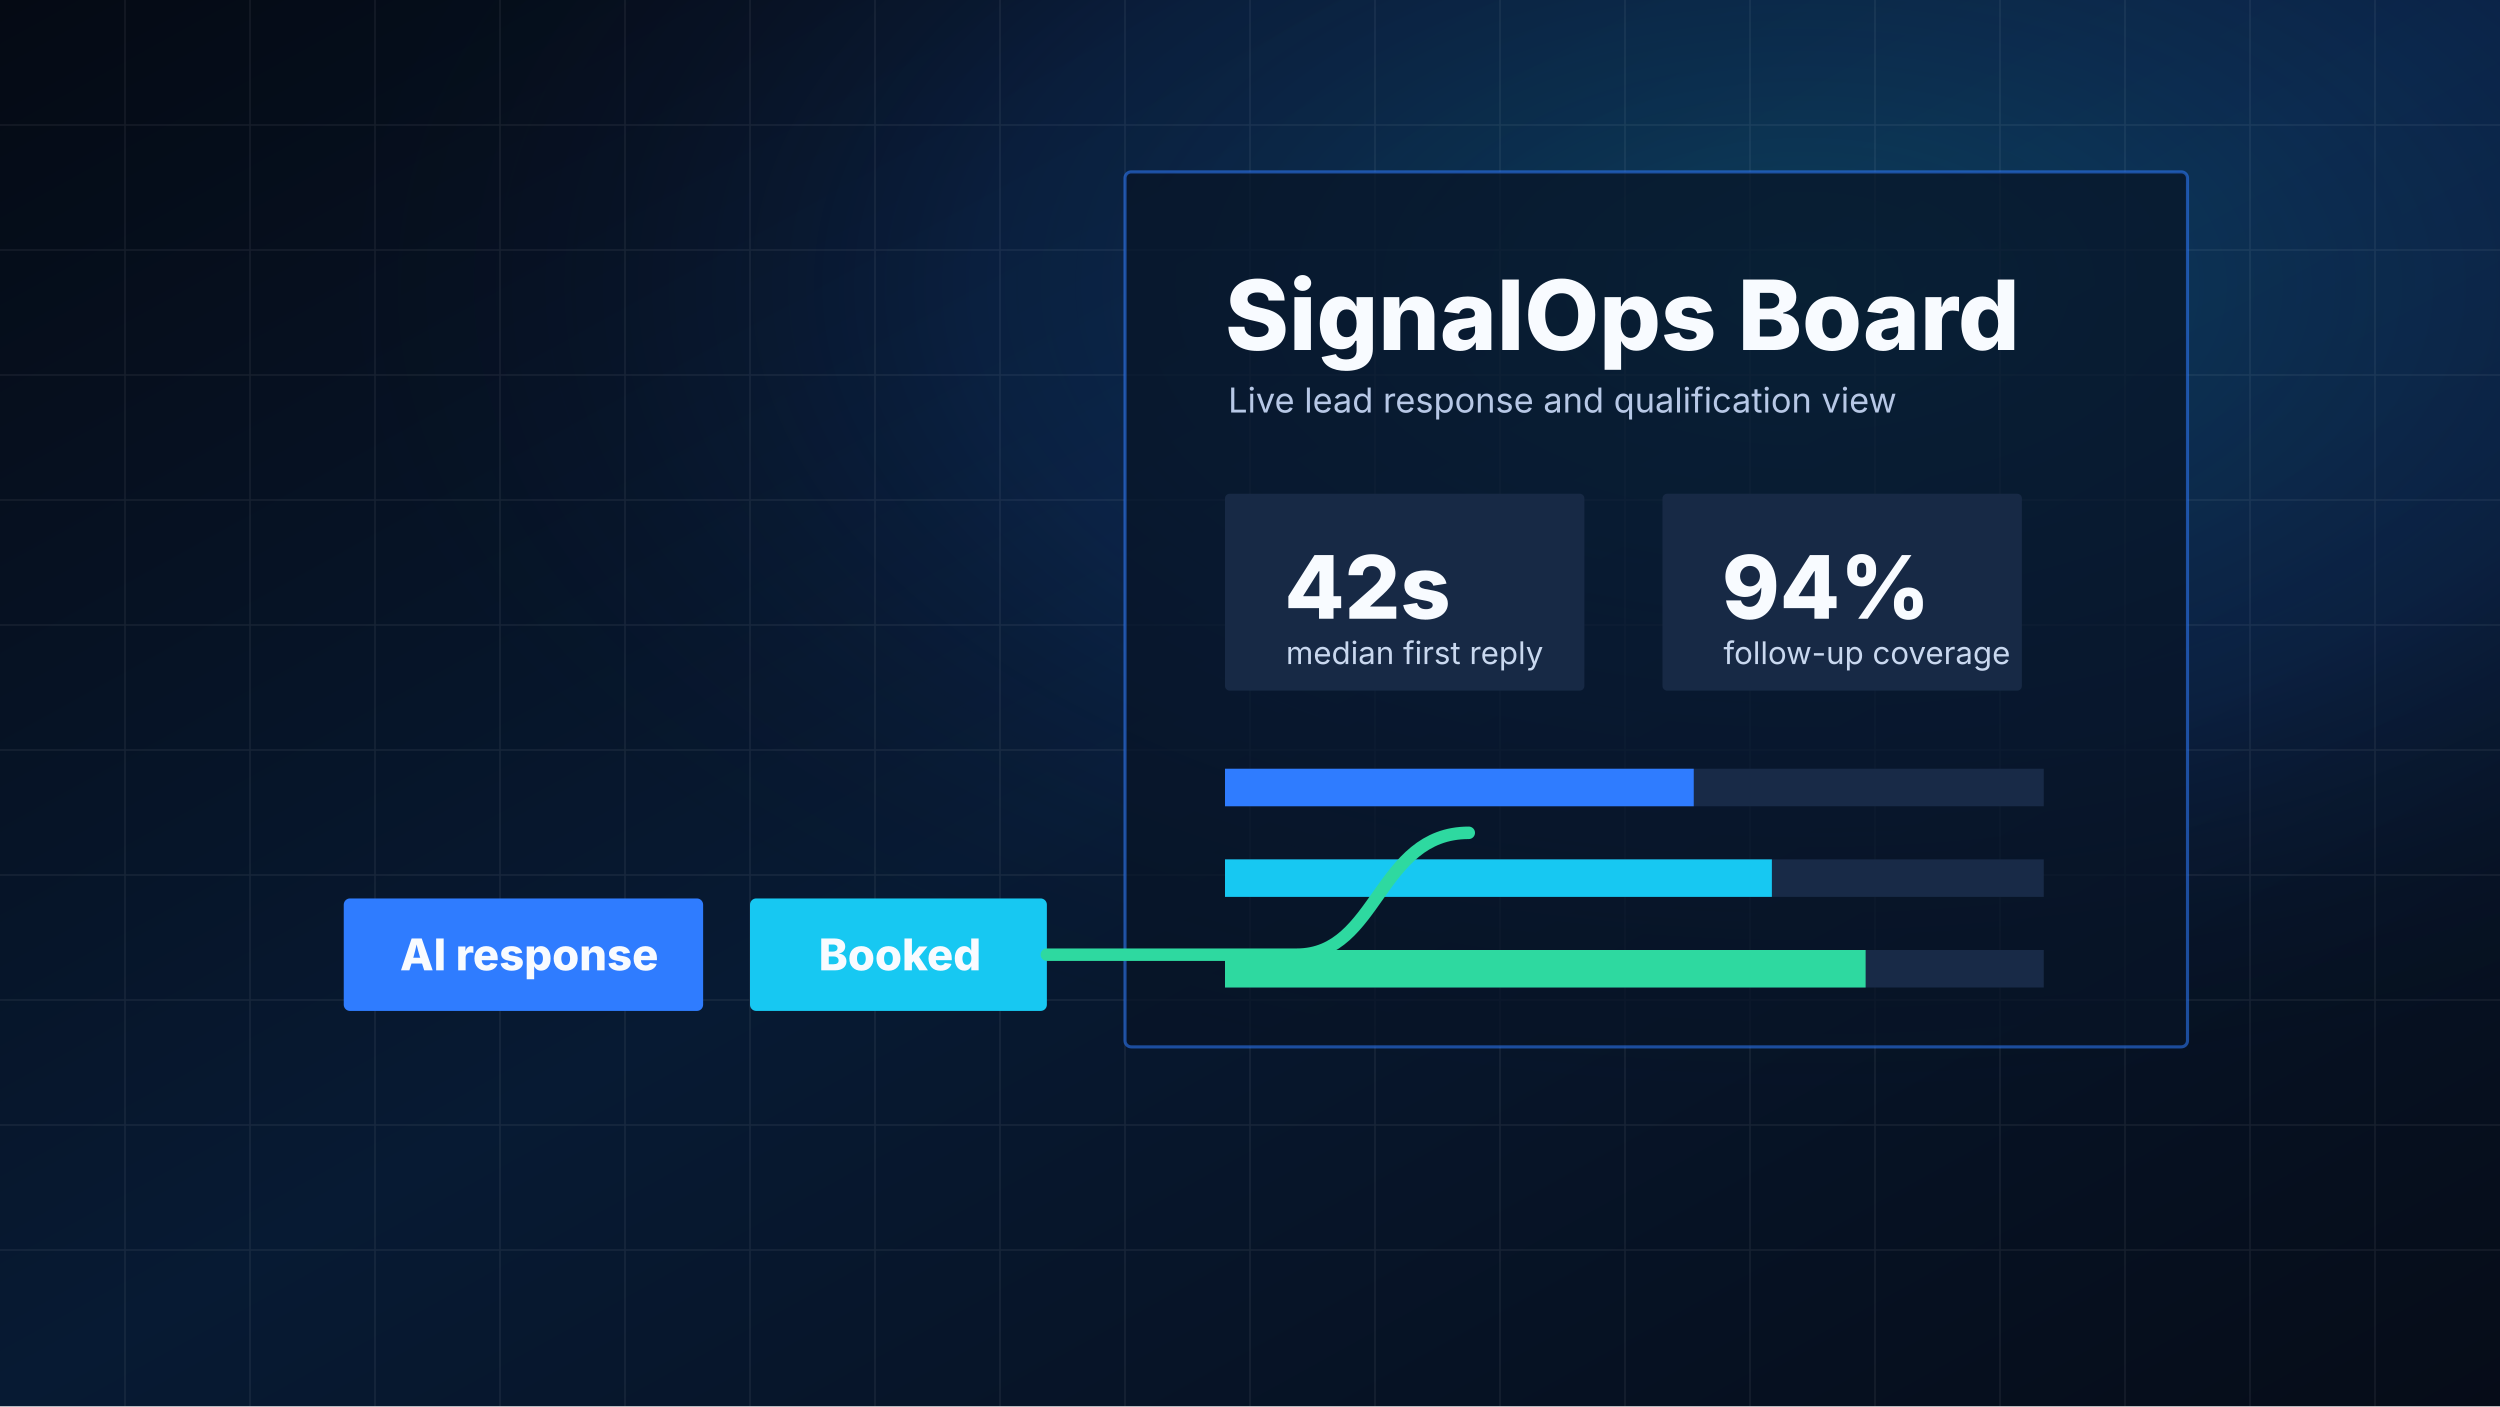
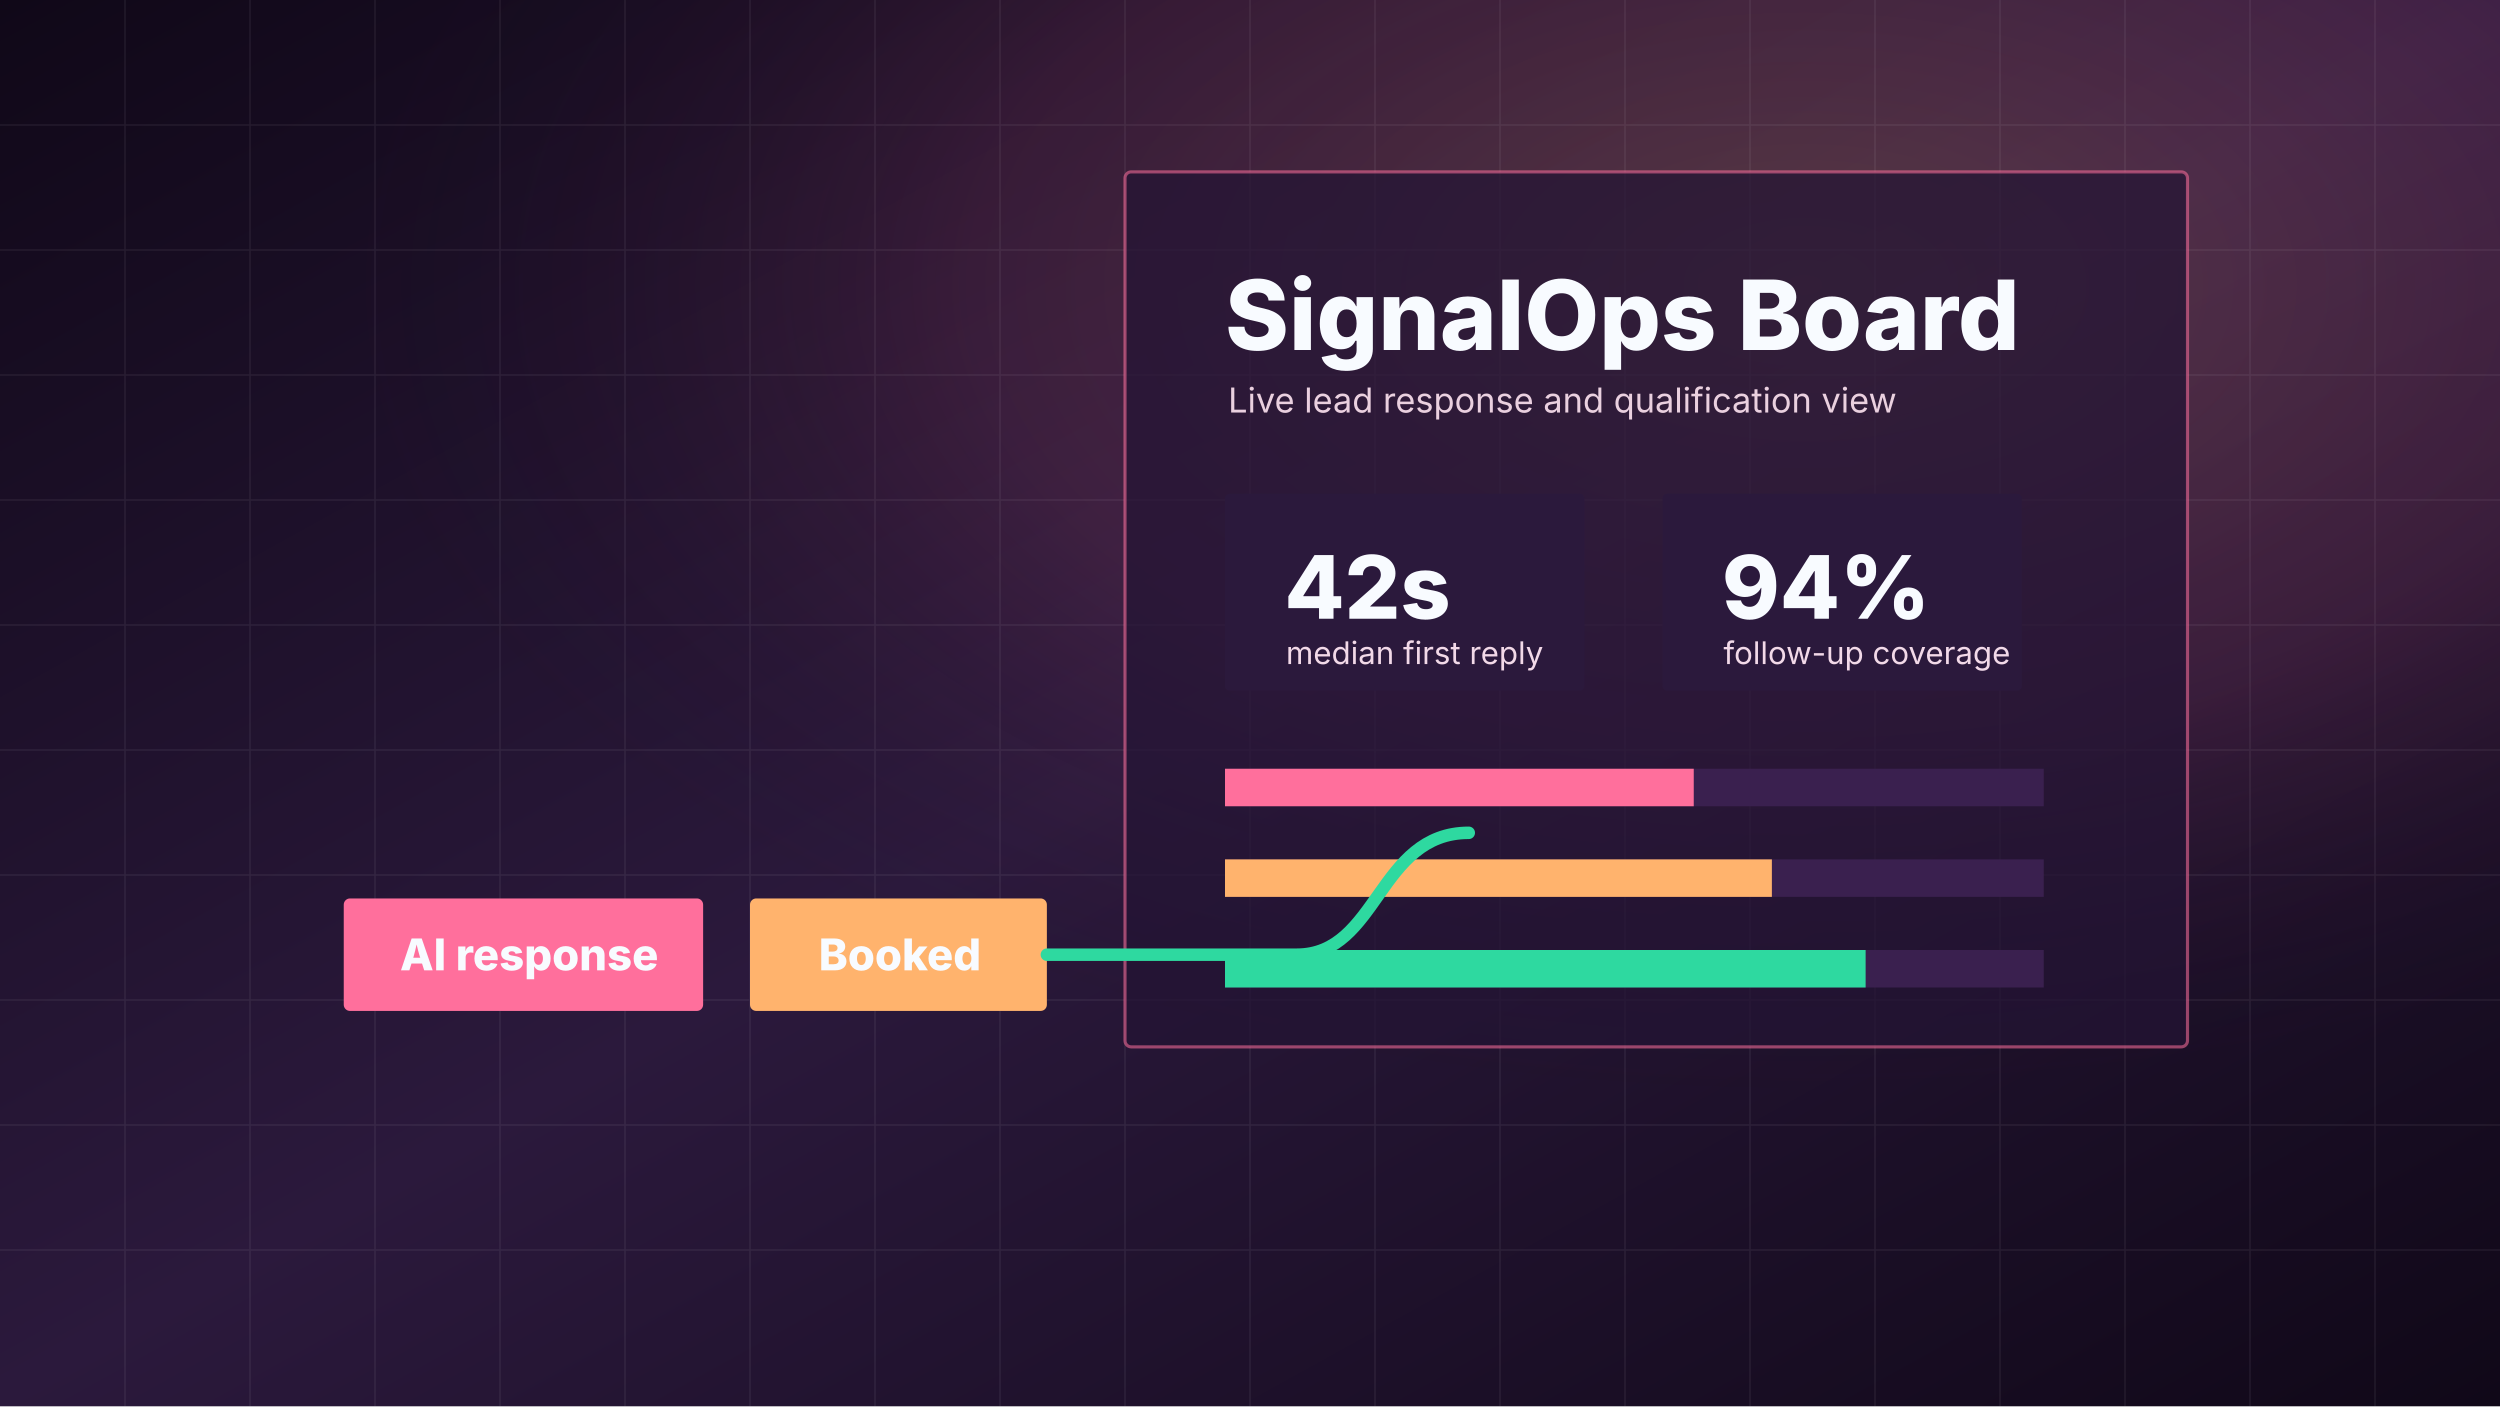
<svg xmlns="http://www.w3.org/2000/svg" width="1600" height="900" viewBox="0 0 1600 900" role="img" aria-labelledby="title desc">
  <defs>
    <linearGradient id="bg" x1="0" y1="0" x2="1" y2="1">
-       <stop offset="0" stop-color="#050A14" />
-       <stop offset="0.5" stop-color="#071A33" />
-       <stop offset="1" stop-color="#060C18" />
+       <stop offset="0" stop-color="#100818" />
+       <stop offset="0.5" stop-color="#2b193c" />
+       <stop offset="1" stop-color="#100818" />
    </linearGradient>
    <radialGradient id="glow" cx="72%" cy="20%" r="60%">
-       <stop offset="0" stop-color="#17C8F2" stop-opacity="0.22" />
-       <stop offset="0.55" stop-color="#2F7CFF" stop-opacity="0.11" />
-       <stop offset="1" stop-color="#060C18" stop-opacity="0" />
+       <stop offset="0" stop-color="#ffb36d" stop-opacity="0.22" />
+       <stop offset="0.55" stop-color="#ff6f9c" stop-opacity="0.11" />
+       <stop offset="1" stop-color="#100818" stop-opacity="0" />
    </radialGradient>
  </defs>
  <rect width="1600" height="900" fill="url(#bg)" />
  <rect width="1600" height="900" fill="url(#glow)" />
  <path d="M0 80H1600M0 160H1600M0 240H1600M0 320H1600M0 400H1600M0 480H1600M0 560H1600M0 640H1600M0 720H1600M0 800H1600M80 0V900M160 0V900M240 0V900M320 0V900M400 0V900M480 0V900M560 0V900M640 0V900M720 0V900M800 0V900M880 0V900M960 0V900M1040 0V900M1120 0V900M1200 0V900M1280 0V900M1360 0V900M1440 0V900M1520 0V900" stroke="#FFFFFF" stroke-opacity="0.07" />
  <g transform="translate(720 110)">
-     <rect width="680" height="560" rx="4" fill="#071426" fill-opacity="0.72" stroke="#2F7CFF" stroke-opacity="0.55" stroke-width="2" />
+     <rect width="680" height="560" rx="4" fill="#231434" fill-opacity="0.72" stroke="#ff6f9c" stroke-opacity="0.55" stroke-width="2" />
    <text x="64" y="114" fill="#F8FBFF" font-family="Inter, Segoe UI, Arial, sans-serif" font-size="62" font-weight="760">SignalOps Board</text>
-     <text x="66" y="154" fill="#B7C8E6" font-family="Inter, Segoe UI, Arial, sans-serif" font-size="22">Live lead response and qualification view</text>
+     <text x="66" y="154" fill="#ead0df" font-family="Inter, Segoe UI, Arial, sans-serif" font-size="22">Live lead response and qualification view</text>
    <g transform="translate(64 206)">
-       <rect width="230" height="126" rx="3" fill="#172945" />
+       <rect width="230" height="126" rx="3" fill="#2b193c" />
      <text x="38" y="80" fill="#F8FBFF" font-family="Inter, Segoe UI, Arial, sans-serif" font-size="56" font-weight="760">42s</text>
-       <text x="39" y="109" fill="#C9D8EF" font-family="Inter, Segoe UI, Arial, sans-serif" font-size="20">median first reply</text>
+       <text x="39" y="109" fill="#f2d9e8" font-family="Inter, Segoe UI, Arial, sans-serif" font-size="20">median first reply</text>
    </g>
    <g transform="translate(344 206)">
-       <rect width="230" height="126" rx="3" fill="#172945" />
+       <rect width="230" height="126" rx="3" fill="#2b193c" />
      <text x="38" y="80" fill="#F8FBFF" font-family="Inter, Segoe UI, Arial, sans-serif" font-size="56" font-weight="760">94%</text>
-       <text x="39" y="109" fill="#C9D8EF" font-family="Inter, Segoe UI, Arial, sans-serif" font-size="20">follow-up coverage</text>
+       <text x="39" y="109" fill="#f2d9e8" font-family="Inter, Segoe UI, Arial, sans-serif" font-size="20">follow-up coverage</text>
    </g>
    <g transform="translate(64 382)">
-       <rect width="524" height="24" fill="#182A47" />
-       <rect width="300" height="24" fill="#2F7CFF" />
-       <rect y="58" width="524" height="24" fill="#182A47" />
-       <rect y="58" width="350" height="24" fill="#17C8F2" />
-       <rect y="116" width="524" height="24" fill="#182A47" />
+       <rect width="524" height="24" fill="#3a204f" />
+       <rect width="300" height="24" fill="#ff6f9c" />
+       <rect y="58" width="524" height="24" fill="#3a204f" />
+       <rect y="58" width="350" height="24" fill="#ffb36d" />
+       <rect y="116" width="524" height="24" fill="#3a204f" />
      <rect y="116" width="410" height="24" fill="#2ED9A0" />
    </g>
  </g>
  <g transform="translate(220 575)">
-     <rect width="230" height="72" rx="4" fill="#2F7CFF" />
+     <rect width="230" height="72" rx="4" fill="#ff6f9c" />
    <text x="36" y="46" fill="#F8FBFF" font-family="Inter, Segoe UI, Arial, sans-serif" font-size="28" font-weight="760">AI response</text>
-     <rect x="260" width="190" height="72" rx="4" fill="#17C8F2" />
+     <rect x="260" width="190" height="72" rx="4" fill="#ffb36d" />
    <text x="304" y="46" fill="#F8FBFF" font-family="Inter, Segoe UI, Arial, sans-serif" font-size="28" font-weight="760">Booked</text>
    <path d="M450 36H610C662 36 662 -42 720 -42" stroke="#2ED9A0" stroke-width="8" stroke-linecap="round" fill="none" />
  </g>
</svg>
